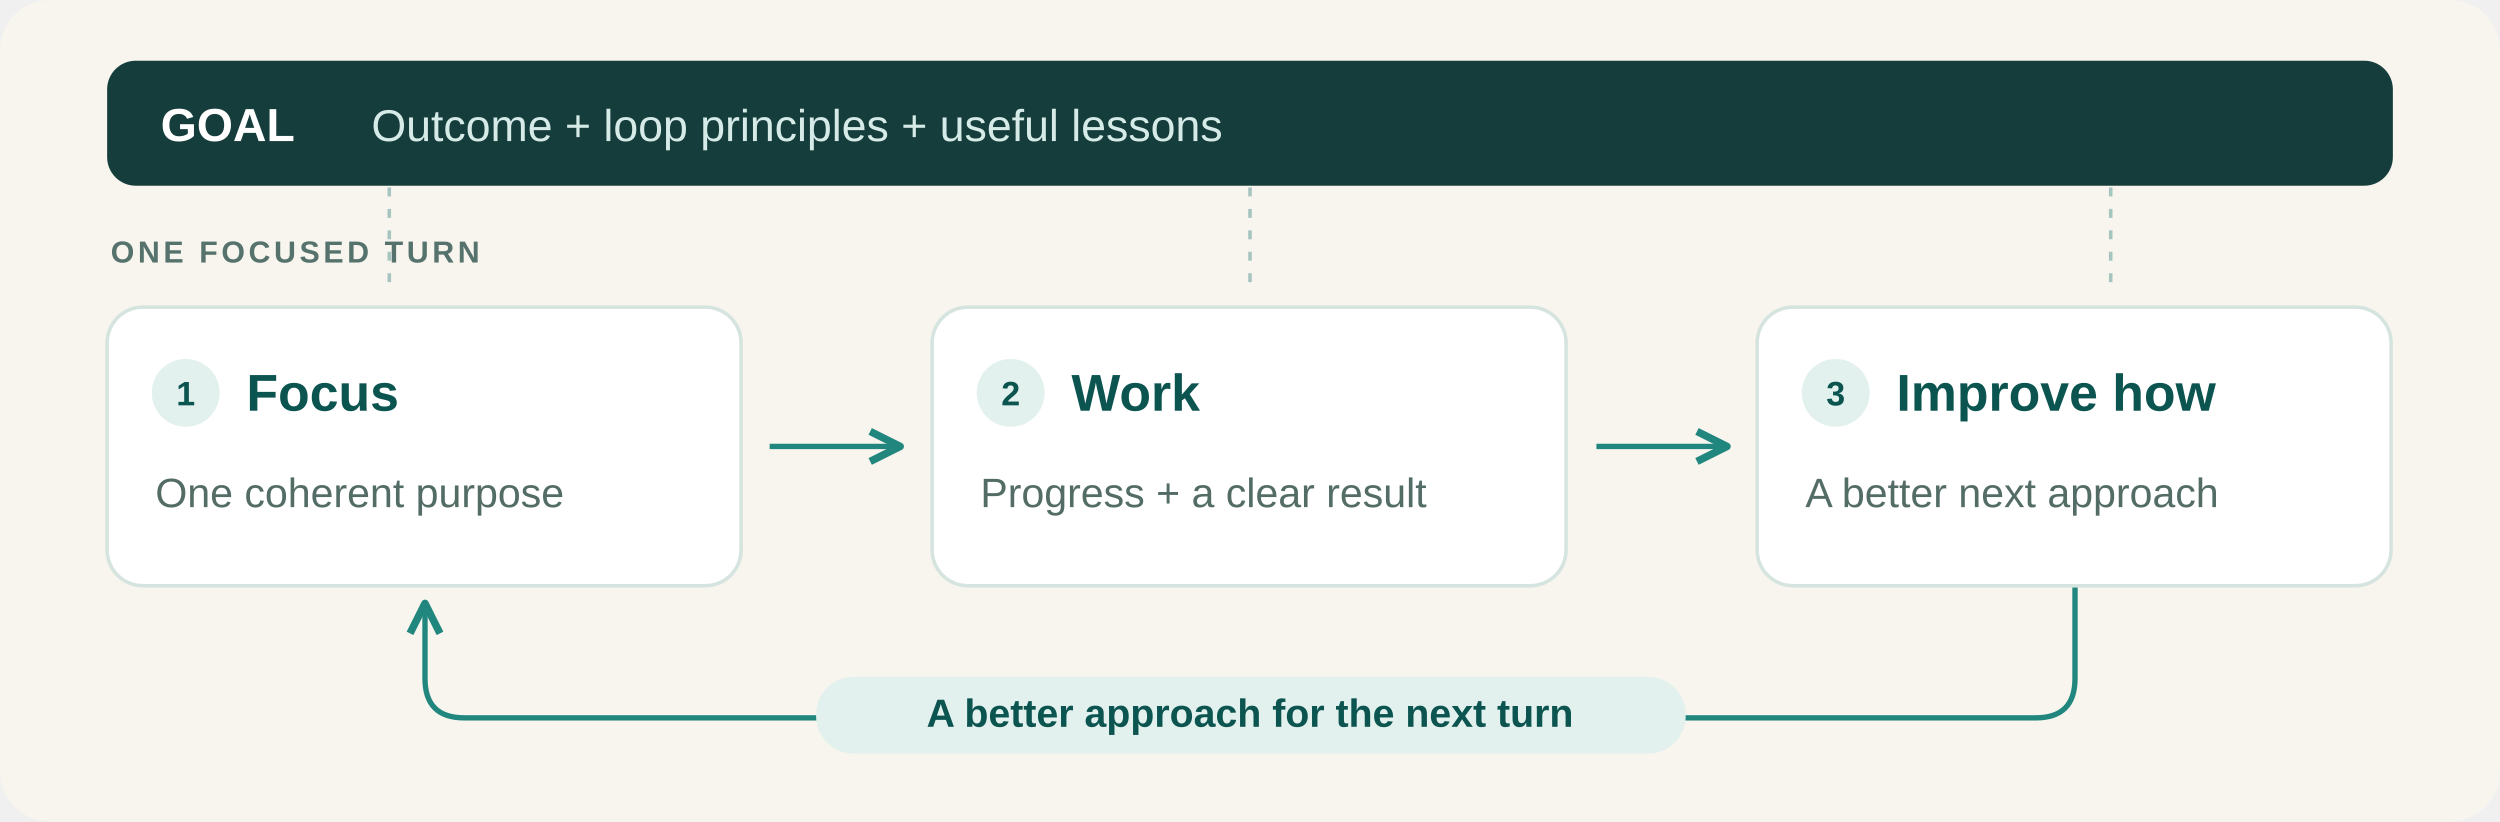
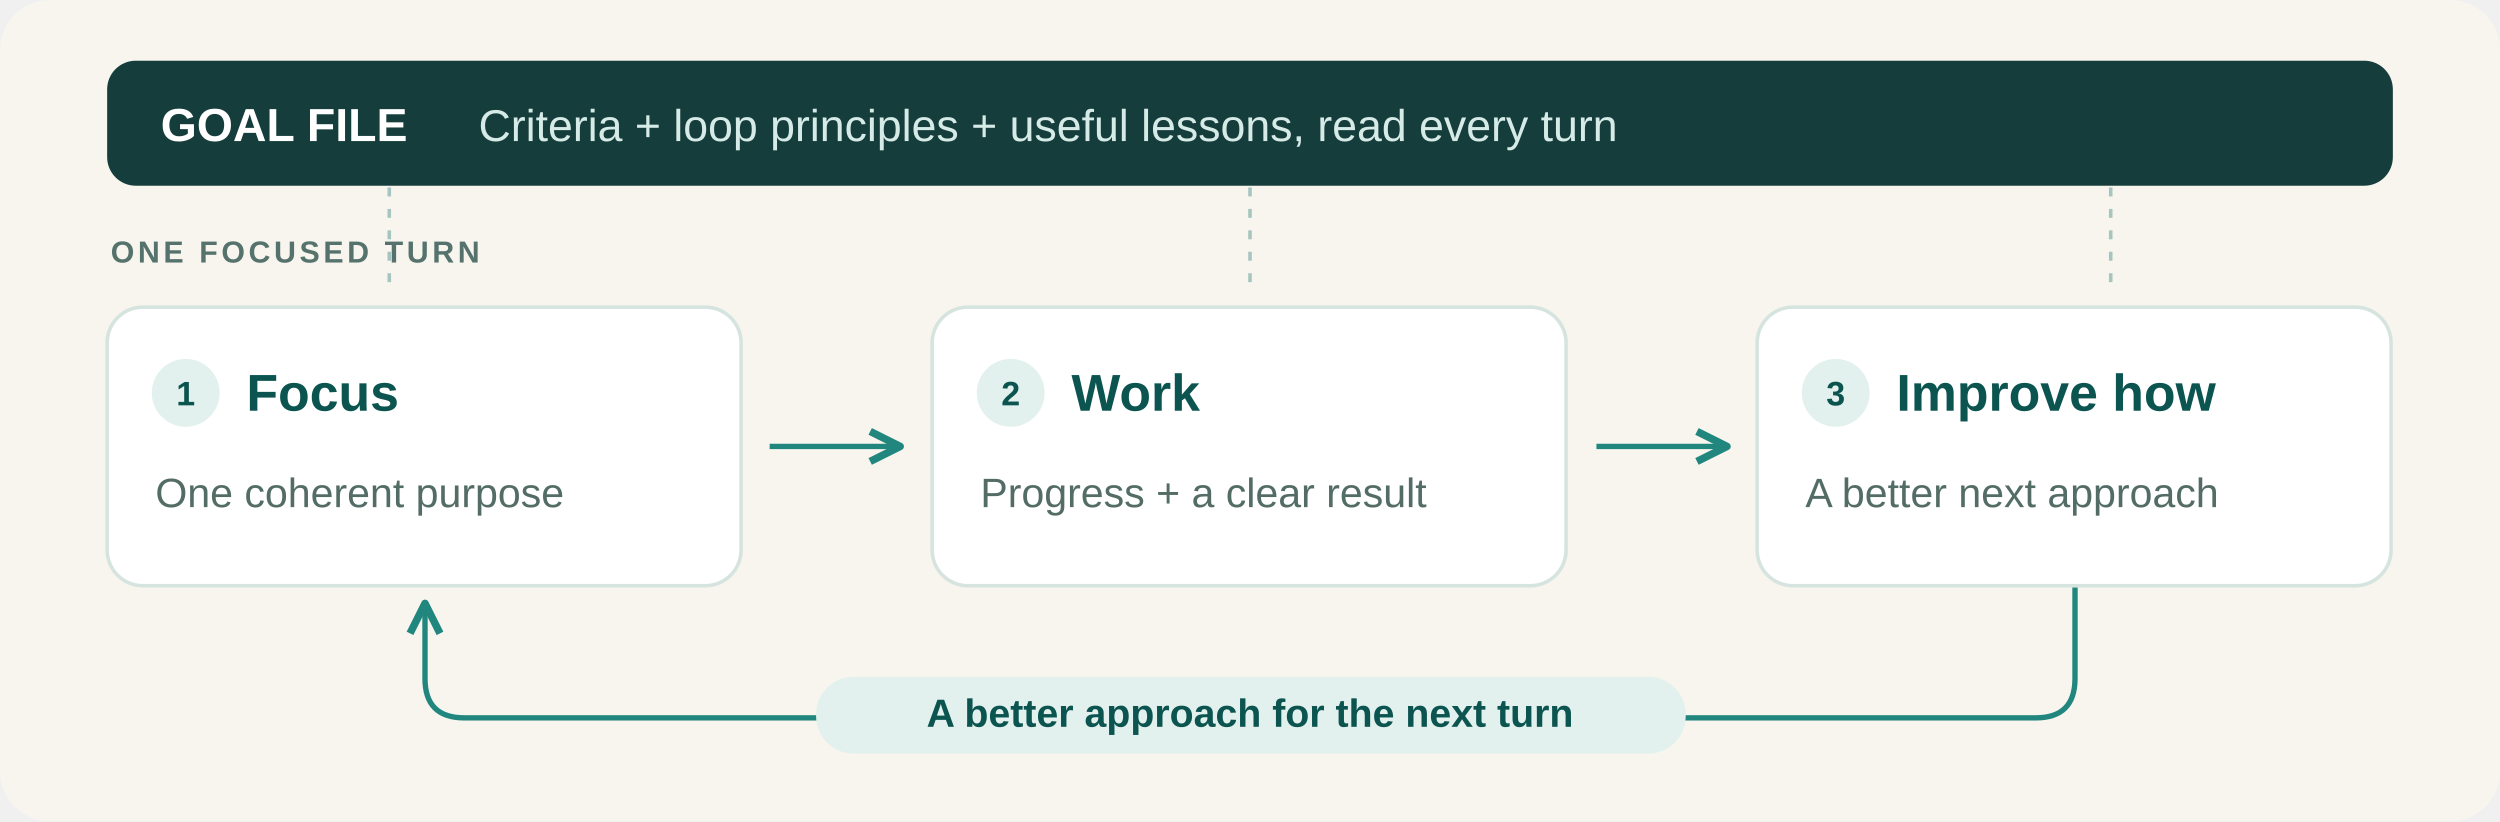
<svg xmlns="http://www.w3.org/2000/svg" width="1400" height="460" viewBox="0 0 1400 460" role="img" aria-labelledby="title desc">
  <defs>
    <marker id="arrow" viewBox="0 0 10 10" refX="8" refY="5" markerWidth="7" markerHeight="7" orient="auto-start-reverse">
      <path d="M1 1L9 5L1 9" fill="none" stroke="#21867e" stroke-width="2" stroke-linejoin="round" />
    </marker>
  </defs>
  <rect width="1400" height="460" rx="28" fill="#f7f5ee" />
  <g font-family="Arial, Helvetica, sans-serif">
    <rect x="60" y="34" width="1280" height="70" rx="16" fill="#153d3b" />
-     <text x="90" y="79" font-size="26" font-weight="700" fill="#fff">GOAL</text>
-     <text x="208" y="79" font-size="25" fill="#d6ebe7">Outcome + loop principles + useful lessons</text>
+     <text x="90" y="79" font-size="26" font-weight="700" fill="#fff">GOAL FILE</text>
+     <text x="268" y="79" font-size="25" fill="#d6ebe7">Criteria + loop principles + useful lessons, read every turn</text>
    <path d="M218 105V164M700 105V164M1182 105V164" stroke="#a7c5c0" stroke-width="2" stroke-dasharray="5 7" />
    <text x="62" y="147" font-size="17" font-weight="700" letter-spacing="2" fill="#56726d">ONE FOCUSED TURN</text>
    <g fill="#fff" stroke="#d6e4df" stroke-width="2">
      <rect x="60" y="172" width="355" height="156" rx="20" />
      <rect x="522" y="172" width="355" height="156" rx="20" />
      <rect x="984" y="172" width="355" height="156" rx="20" />
    </g>
    <g fill="#0b5450">
      <circle cx="104" cy="220" r="19" fill="#e2f1ed" />
      <circle cx="566" cy="220" r="19" fill="#e2f1ed" />
      <circle cx="1028" cy="220" r="19" fill="#e2f1ed" />
      <text x="104" y="227" text-anchor="middle" font-size="19" font-weight="700">1</text>
      <text x="566" y="227" text-anchor="middle" font-size="19" font-weight="700">2</text>
      <text x="1028" y="227" text-anchor="middle" font-size="19" font-weight="700">3</text>
      <text x="138" y="230" font-size="29" font-weight="700">Focus</text>
      <text x="600" y="230" font-size="29" font-weight="700">Work</text>
      <text x="1062" y="230" font-size="29" font-weight="700">Improve how</text>
    </g>
    <g fill="#536c66" font-size="23">
      <text x="87" y="284">One coherent purpose</text>
      <text x="549" y="284">Progress + a clear result</text>
      <text x="1011" y="284">A better next approach</text>
    </g>
    <path d="M431 250H502" fill="none" stroke="#21867e" stroke-width="3" marker-end="url(#arrow)" />
    <path d="M894 250H965" fill="none" stroke="#21867e" stroke-width="3" marker-end="url(#arrow)" />
    <path d="M1162 329V380Q1162 402 1140 402H260Q238 402 238 380V340" fill="none" stroke="#21867e" stroke-width="3" marker-end="url(#arrow)" />
    <rect x="457" y="379" width="487" height="43" rx="21" fill="#e2f1ed" />
    <text x="700" y="407" text-anchor="middle" font-size="22" font-weight="700" fill="#0b5450">A better approach for the next turn</text>
  </g>
</svg>
